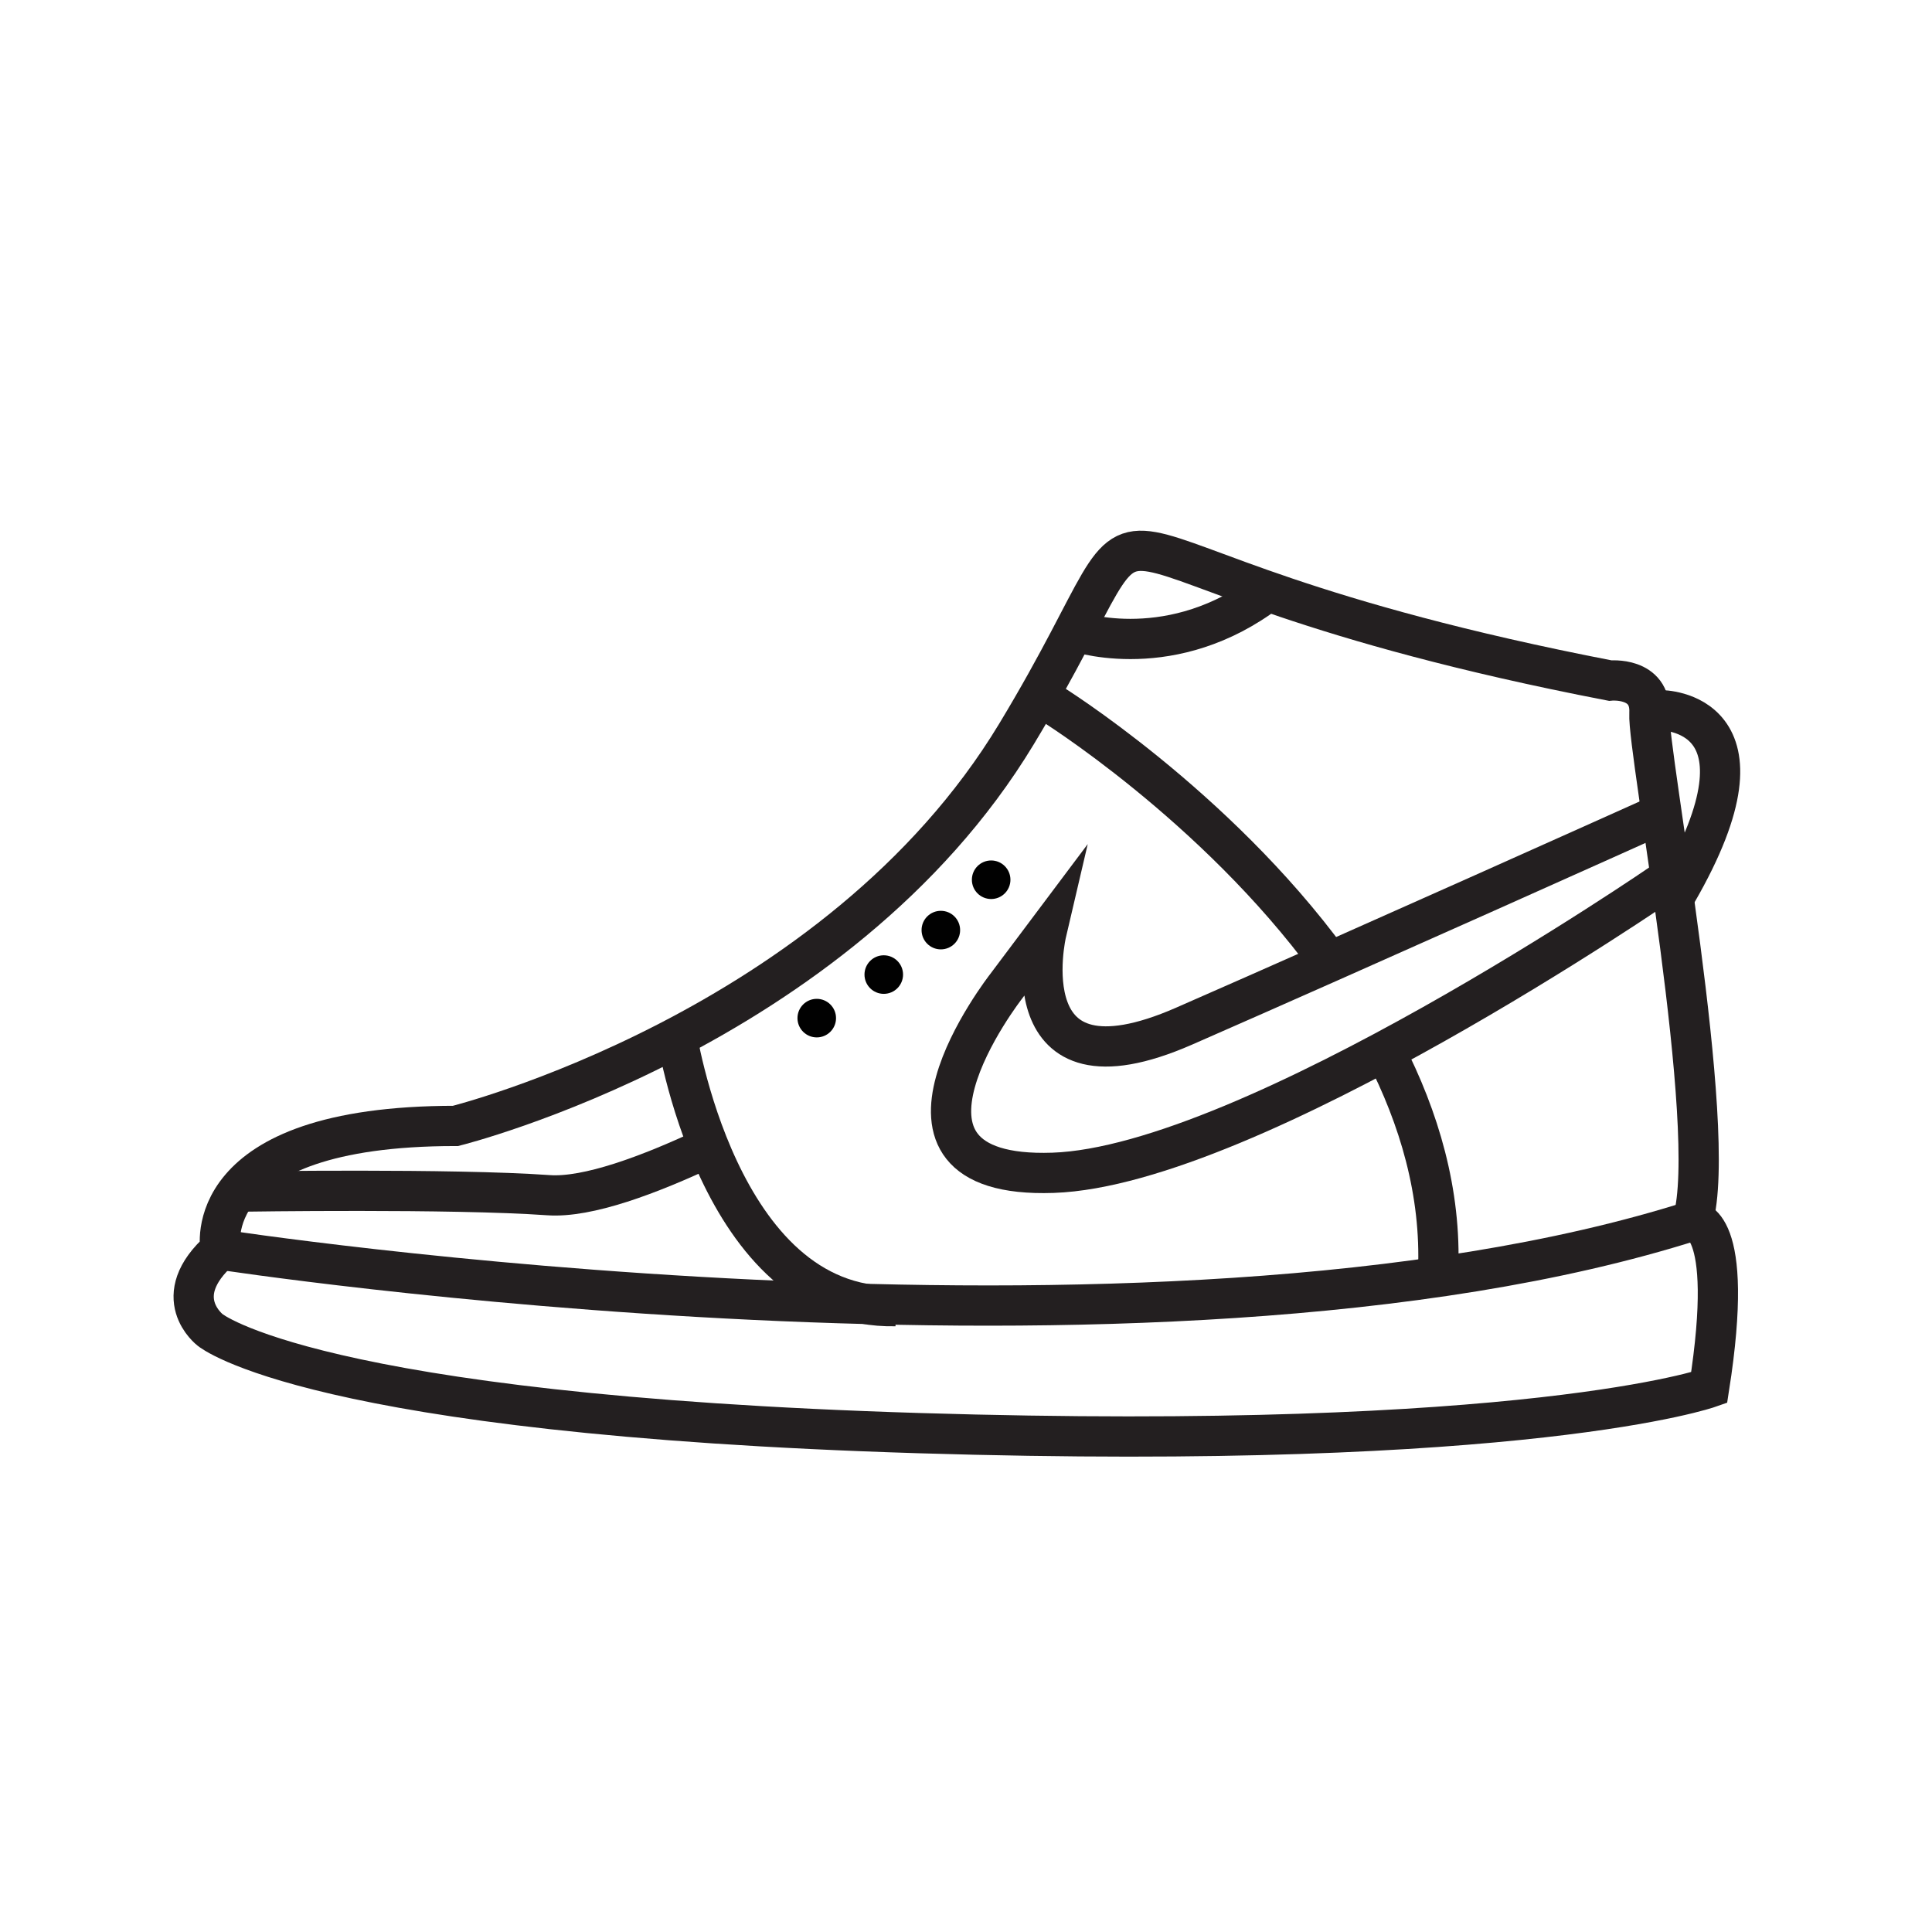
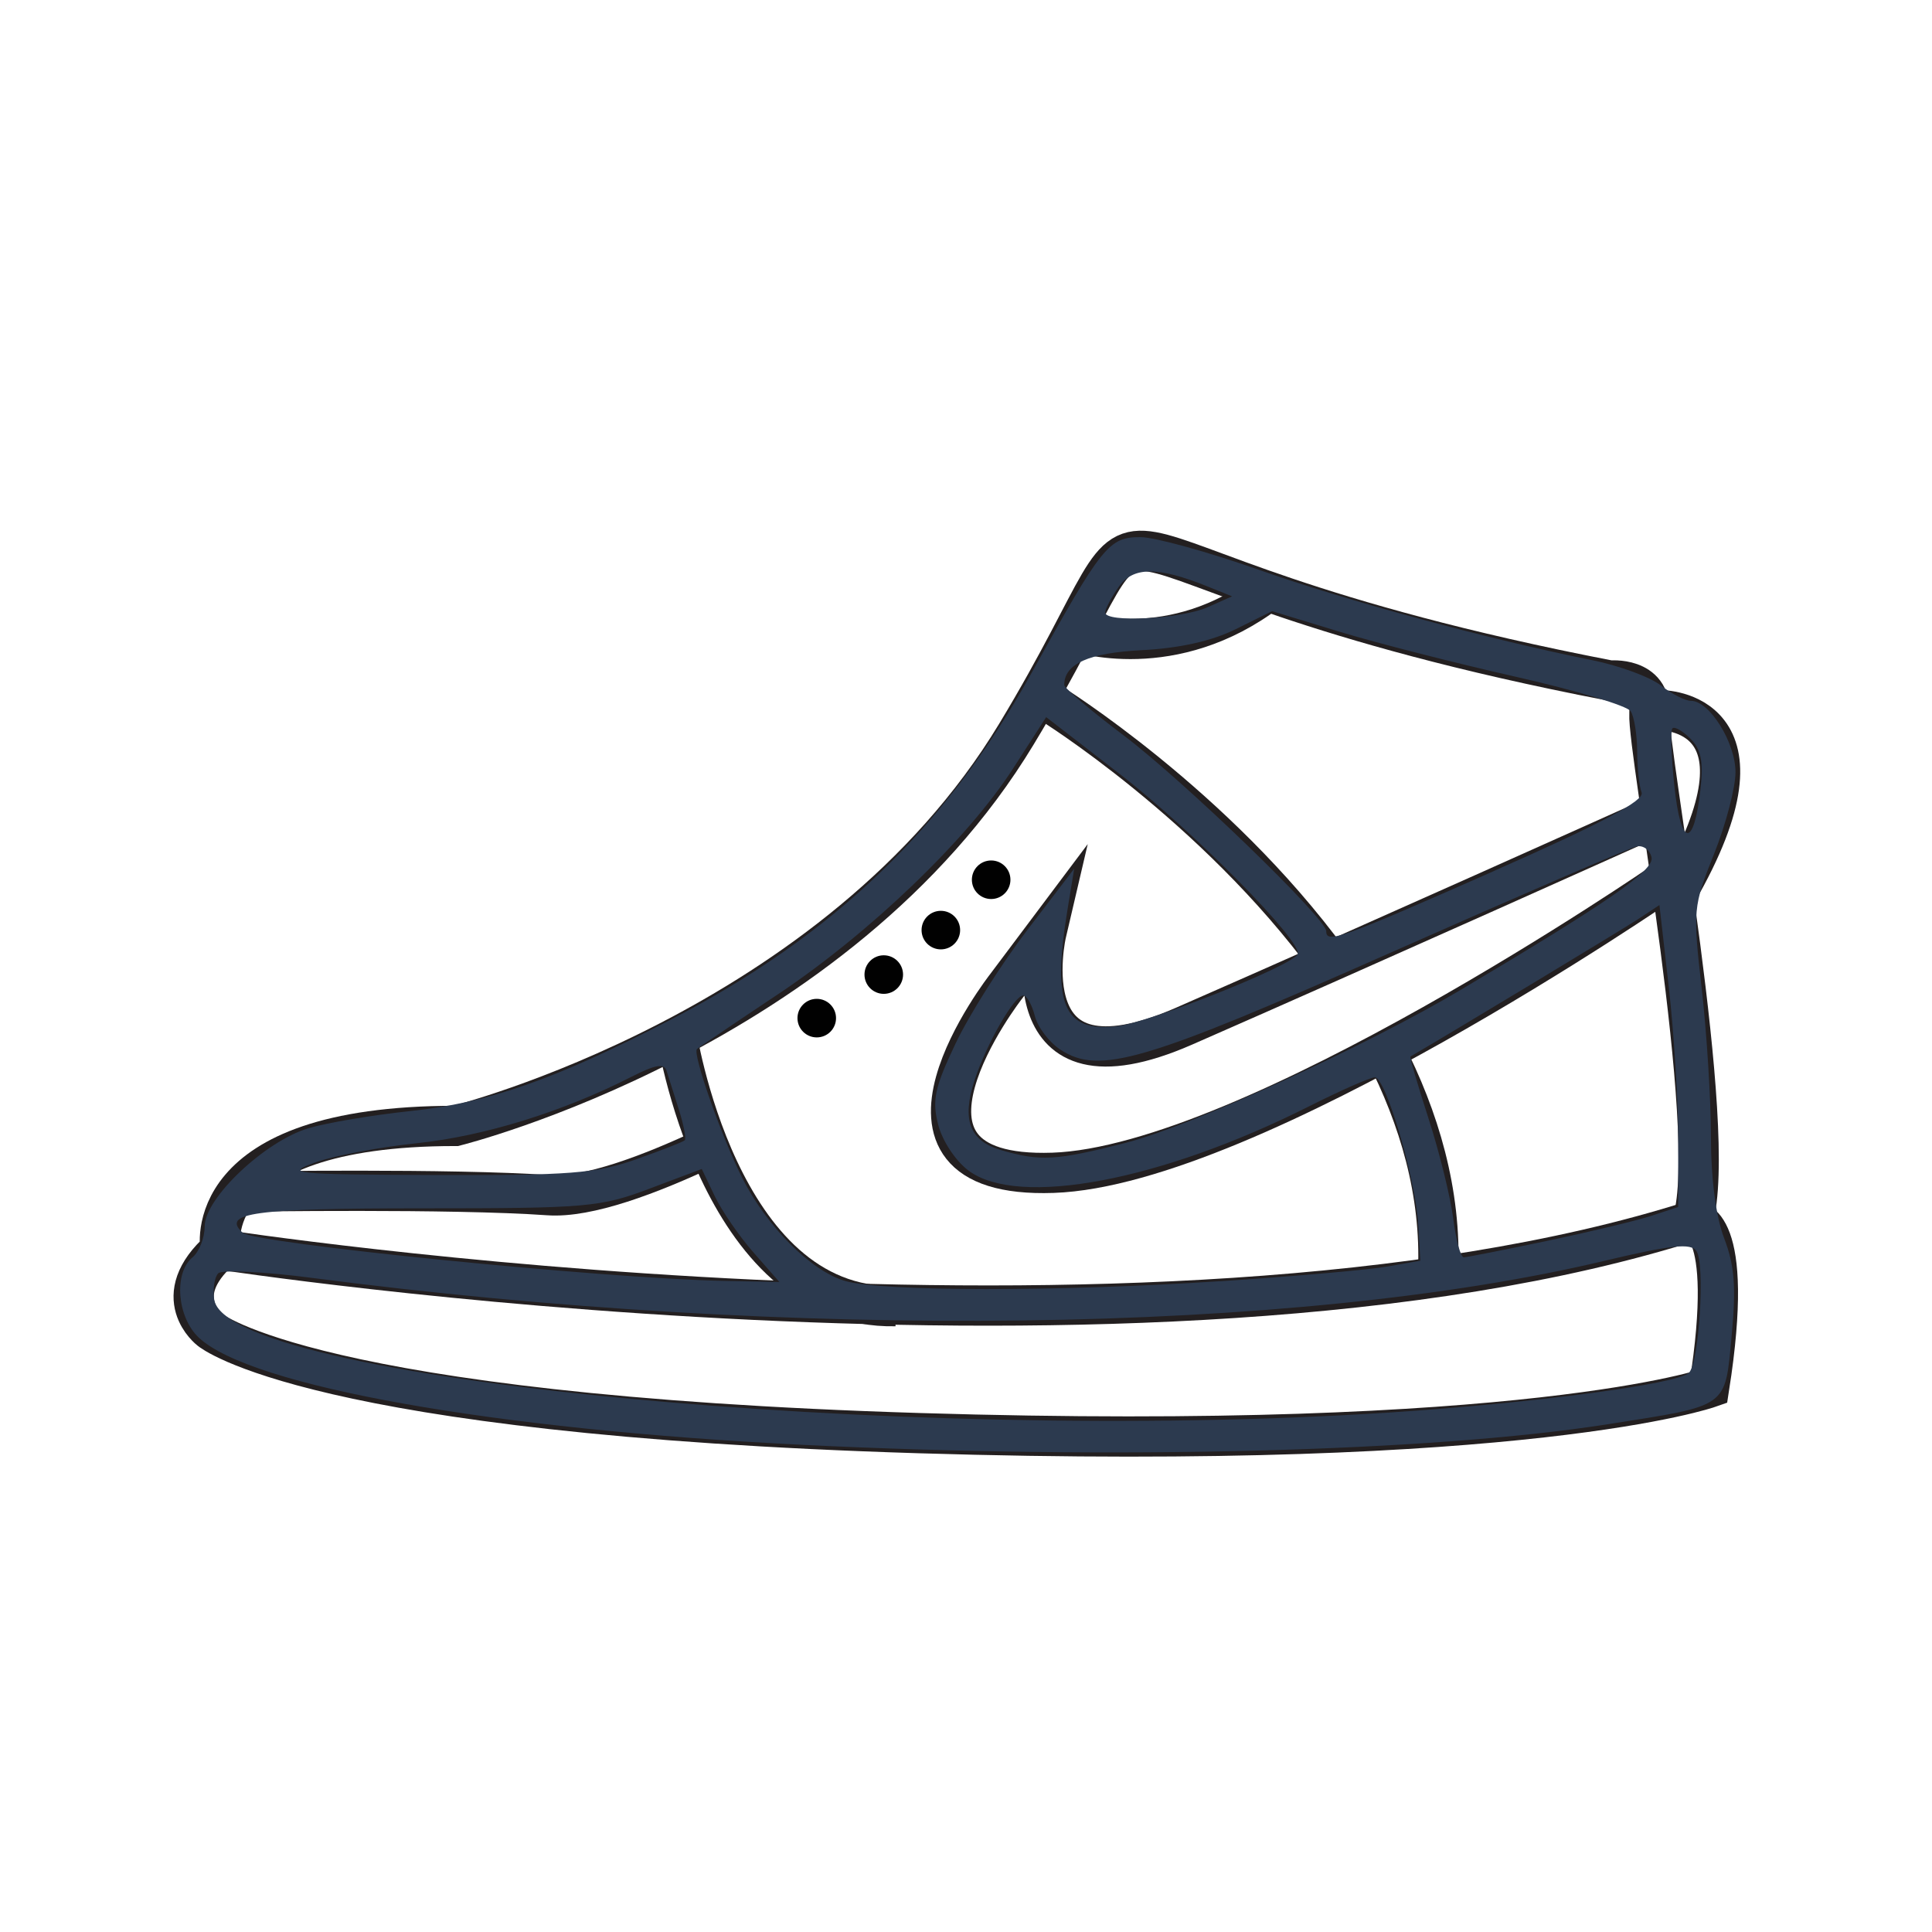
<svg xmlns="http://www.w3.org/2000/svg" height="48px" id="Layer_1" style="enable-background:new 0 0 48 48;" version="1.1" viewBox="0 0 48 48" width="48px" xml:space="preserve">
-   <path d="M5.478,31.046c0,0-0.615-3.073,5.839-3.073  c0,0,9.478-2.356,13.935-9.733c4.457-7.376-0.359-4.251,14.752-1.331c0,0,1.025-0.104,0.975,0.819  c-0.053,0.922,1.742,10.348,1.076,12.601c0,0,1.074-0.102,0.408,4.148c0,0-4.508,1.59-19.62,1.129  C7.732,35.143,5.222,33.043,5.222,33.043S4.146,32.225,5.478,31.046z" style="fill:none;stroke:#231F20;stroke-miterlimit:10;" />
-   <path d="M26.656,15.668c0,0,2.264,0.828,4.639-0.828" style="fill:none;stroke:#231F20;stroke-miterlimit:10;" />
-   <path d="M41.342,21.906c0,0-10.27,7.067-15.182,7.232  C21.246,29.305,25,24.502,25,24.502l0.995-1.326c0,0-0.995,4.252,3.422,2.319c4.418-1.933,11.539-5.134,11.539-5.134" style="fill:none;stroke:#231F20;stroke-miterlimit:10;" />
-   <path d="M16.792,25.605c0,0,1.026,6.93,5.448,6.846" style="fill:none;stroke:#231F20;stroke-miterlimit:10;" />
-   <path d="M5.478,31.046c0,0,23.118,3.563,36.577-0.718" style="fill:none;stroke:#231F20;stroke-miterlimit:10;" />
-   <circle cx="24.625" cy="21.857" r="0.479" style="fill:#010101;" />
-   <circle cx="23.375" cy="23.108" r="0.479" style="fill:#010101;" />
-   <circle cx="21.957" cy="24.213" r="0.479" style="fill:#010101;" />
-   <circle cx="20.292" cy="25.295" r="0.479" style="fill:#010101;" />
-   <path d="M34.4,26.104c0.859,1.67,1.41,3.521,1.33,5.48" style="fill:none;stroke:#231F20;stroke-miterlimit:10;" />
-   <path d="M33.031,23.895c-2.861-3.91-6.932-6.43-6.932-6.43" style="fill:none;stroke:#231F20;stroke-miterlimit:10;" />
-   <path d="M41.27,17.646c0,0,3.018-0.014,0.391,4.533" style="fill:none;stroke:#231F20;stroke-miterlimit:10;" />
-   <path d="M24.791,18.854c0,0.03,0,0.069,0,0.11" style="fill:none;stroke:#231F20;stroke-miterlimit:10;" />
-   <path d="M6.041,29.604c0,0,5.192-0.08,7.584,0.09  c0.971,0.07,2.504-0.5,3.986-1.2" style="fill:none;stroke:#231F20;stroke-miterlimit:10;" />
+   <defs id="defs5962" />
+   <path d="M5.478,31.046c0,0-0.615-3.073,5.839-3.073  c0,0,9.478-2.356,13.935-9.733c4.457-7.376-0.359-4.251,14.752-1.331c0,0,1.025-0.104,0.975,0.819  c-0.053,0.922,1.742,10.348,1.076,12.601c0,0,1.074-0.102,0.408,4.148c0,0-4.508,1.59-19.62,1.129  C7.732,35.143,5.222,33.043,5.222,33.043S4.146,32.225,5.478,31.046z" style="fill:none;stroke:#231F20;stroke-miterlimit:10;" id="path5931" />
+   <path d="M26.656,15.668c0,0,2.264,0.828,4.639-0.828" style="fill:none;stroke:#231F20;stroke-miterlimit:10;" id="path5933" />
+   <path d="M41.342,21.906c0,0-10.27,7.067-15.182,7.232  C21.246,29.305,25,24.502,25,24.502l0.995-1.326c0,0-0.995,4.252,3.422,2.319c4.418-1.933,11.539-5.134,11.539-5.134" style="fill:none;stroke:#231F20;stroke-miterlimit:10;" id="path5935" />
+   <path d="M16.792,25.605c0,0,1.026,6.93,5.448,6.846" style="fill:none;stroke:#231F20;stroke-miterlimit:10;" id="path5937" />
+   <path d="M5.478,31.046c0,0,23.118,3.563,36.577-0.718" style="fill:none;stroke:#231F20;stroke-miterlimit:10;" id="path5939" />
+   <circle cx="24.625" cy="21.857" r="0.479" style="fill:#010101;" id="circle5941" />
+   <circle cx="23.375" cy="23.108" r="0.479" style="fill:#010101;" id="circle5943" />
+   <circle cx="21.957" cy="24.213" r="0.479" style="fill:#010101;" id="circle5945" />
+   <circle cx="20.292" cy="25.295" r="0.479" style="fill:#010101;" id="circle5947" />
+   <path d="M34.4,26.104c0.859,1.67,1.41,3.521,1.33,5.48" style="fill:none;stroke:#231F20;stroke-miterlimit:10;" id="path5949" />
+   <path d="M33.031,23.895c-2.861-3.91-6.932-6.43-6.932-6.43" style="fill:none;stroke:#231F20;stroke-miterlimit:10;" id="path5951" />
+   <path d="M41.27,17.646c0,0,3.018-0.014,0.391,4.533" style="fill:none;stroke:#231F20;stroke-miterlimit:10;" id="path5953" />
+   <path d="M24.791,18.854c0,0.03,0,0.069,0,0.11" style="fill:none;stroke:#231F20;stroke-miterlimit:10;" id="path5955" />
+   <path d="M6.041,29.604c0,0,5.192-0.08,7.584,0.09  c0.971,0.07,2.504-0.5,3.986-1.2" style="fill:none;stroke:#231F20;stroke-miterlimit:10;" id="path5957" />
+   <path style="opacity:1;fill:#2c3a4f;fill-opacity:1;stroke-width:0.203" d="M 19.932,35.896 C 12.277,35.519 6.228,34.444 4.938,33.232 4.399,32.726 4.312,31.629 4.78,31.241 c 0.168,-0.139 0.305,-0.486 0.305,-0.772 0,-0.699 1.495,-2.114 2.574,-2.437 0.457,-0.137 1.598,-0.329 2.535,-0.428 1.939,-0.204 3.582,-0.778 6.432,-2.25 4.076,-2.105 6.876,-4.79 9.001,-8.631 1.757,-3.175 1.921,-3.38 2.71,-3.378 0.355,9.6e-4 1.68,0.367 2.943,0.813 2.2,0.777 5.684,1.721 8.279,2.244 0.671,0.135 1.438,0.418 1.705,0.628 0.267,0.21 0.604,0.382 0.748,0.382 0.459,0 1.106,1.037 1.106,1.772 0,0.385 -0.24,1.301 -0.534,2.035 -0.52,1.301 -0.528,1.386 -0.305,3.347 0.126,1.107 0.229,2.761 0.229,3.676 0,1.044 0.123,1.986 0.33,2.527 0.257,0.673 0.298,1.205 0.185,2.409 -0.17,1.815 -0.053,1.731 -3.067,2.205 -4.38,0.689 -12.322,0.893 -20.024,0.513 z m 14.546,-0.799 c 3.62,-0.236 7.203,-0.71 7.484,-0.991 0.254,-0.254 0.405,-2.705 0.186,-3.023 -0.141,-0.205 -0.616,-0.155 -2.299,0.245 -7.658,1.82 -20.14,1.983 -32.121,0.418 -1.175,-0.153 -2.212,-0.203 -2.305,-0.111 -0.093,0.093 -0.139,0.384 -0.102,0.648 0.282,1.99 17.003,3.604 29.156,2.813 z m -4.186,-3.263 c 1.839,-0.121 3.715,-0.286 4.169,-0.366 l 0.827,-0.146 -0.054,-0.905 c -0.068,-1.143 -0.807,-3.651 -1.076,-3.651 -0.111,0 -0.845,0.323 -1.629,0.718 -3.677,1.852 -7.222,2.522 -8.464,1.601 -0.324,-0.241 -0.654,-0.74 -0.757,-1.146 -0.154,-0.608 -0.087,-0.92 0.433,-2.014 0.339,-0.712 1.141,-1.981 1.782,-2.82 l 1.166,-1.525 -0.167,1.017 c -0.388,2.369 -0.099,3.05 1.231,2.899 0.807,-0.092 4.297,-1.48 4.485,-1.783 0.17,-0.275 -2.583,-3.065 -4.441,-4.501 l -1.805,-1.395 -0.819,1.271 c -1.136,1.765 -3.561,4.093 -5.853,5.62 -1.063,0.708 -1.964,1.318 -2.004,1.354 -0.117,0.109 0.599,2.155 1.117,3.188 0.611,1.219 1.718,2.331 2.566,2.576 0.919,0.265 5.313,0.268 9.291,0.006 z M 18.718,31.115 C 18.363,30.711 17.929,30.079 17.754,29.711 l -0.319,-0.668 -1.298,0.489 c -1.223,0.46 -1.551,0.489 -5.655,0.489 -4.177,0 -4.988,0.11 -4.454,0.605 0.29,0.268 8.944,1.136 11.942,1.197 l 1.394,0.028 z m 19.722,-0.287 c 1.063,-0.223 2.23,-0.504 2.593,-0.623 l 0.661,-0.217 v -1.706 c 0,-0.938 -0.105,-2.626 -0.233,-3.751 l -0.233,-2.045 -0.53,0.35 c -0.378,0.249 -4.605,2.8 -5.656,3.413 -0.023,0.013 0.18,0.707 0.45,1.542 0.27,0.835 0.546,1.952 0.613,2.484 0.067,0.531 0.185,0.965 0.262,0.963 0.077,-0.002 1.01,-0.186 2.072,-0.409 z M 15.796,28.805 c 0.628,-0.221 1.175,-0.435 1.216,-0.475 0.041,-0.041 -0.026,-0.386 -0.148,-0.768 -0.122,-0.382 -0.258,-0.811 -0.302,-0.954 -0.06,-0.197 -0.276,-0.16 -0.88,0.148 -1.694,0.864 -3.649,1.47 -5.31,1.645 -0.951,0.1 -2.095,0.316 -2.542,0.48 -0.766,0.28 -0.591,0.298 3.005,0.312 3.304,0.012 3.973,-0.04 4.961,-0.387 z m 12.188,-0.416 c 1.606,-0.41 5.95,-2.395 8.3,-3.792 3.714,-2.209 4.819,-2.976 4.748,-3.296 -0.04,-0.182 -0.205,-0.305 -0.366,-0.272 -0.161,0.032 -2.901,1.215 -6.09,2.628 -6.154,2.727 -7.265,3.054 -8.231,2.421 -0.28,-0.183 -0.566,-0.561 -0.636,-0.839 -0.07,-0.278 -0.2,-0.506 -0.288,-0.506 -0.221,0 -0.908,1.195 -1.206,2.098 -0.326,0.989 -0.126,1.518 0.662,1.745 0.978,0.283 1.357,0.26 3.107,-0.186 z m 9.132,-6.75 c 2.705,-1.196 3.746,-1.749 3.669,-1.949 -0.059,-0.154 -0.109,-0.615 -0.11,-1.026 -0.002,-0.41 -0.074,-0.858 -0.161,-0.994 -0.087,-0.136 -1.375,-0.522 -2.864,-0.858 -1.488,-0.336 -3.457,-0.839 -4.376,-1.119 l -1.669,-0.509 -0.904,0.448 c -0.595,0.294 -1.392,0.473 -2.328,0.521 -1.326,0.068 -1.932,0.339 -1.932,0.865 0,0.077 0.664,0.64 1.475,1.252 1.495,1.127 5.034,4.548 5.034,4.866 0,0.316 0.361,0.186 4.167,-1.496 z m 5.133,-2.039 c 0.076,-0.676 0.014,-0.983 -0.251,-1.248 -0.193,-0.193 -0.395,-0.309 -0.447,-0.256 -0.052,0.052 -0.03,0.704 0.05,1.449 0.162,1.513 0.481,1.54 0.648,0.055 z M 30,15.087 30.61,14.816 30,14.57 c -1.241,-0.501 -1.851,-0.496 -2.21,0.016 -0.183,0.261 -0.332,0.545 -0.332,0.632 0,0.259 1.883,0.162 2.542,-0.131 z" id="path5966" />
</svg>
